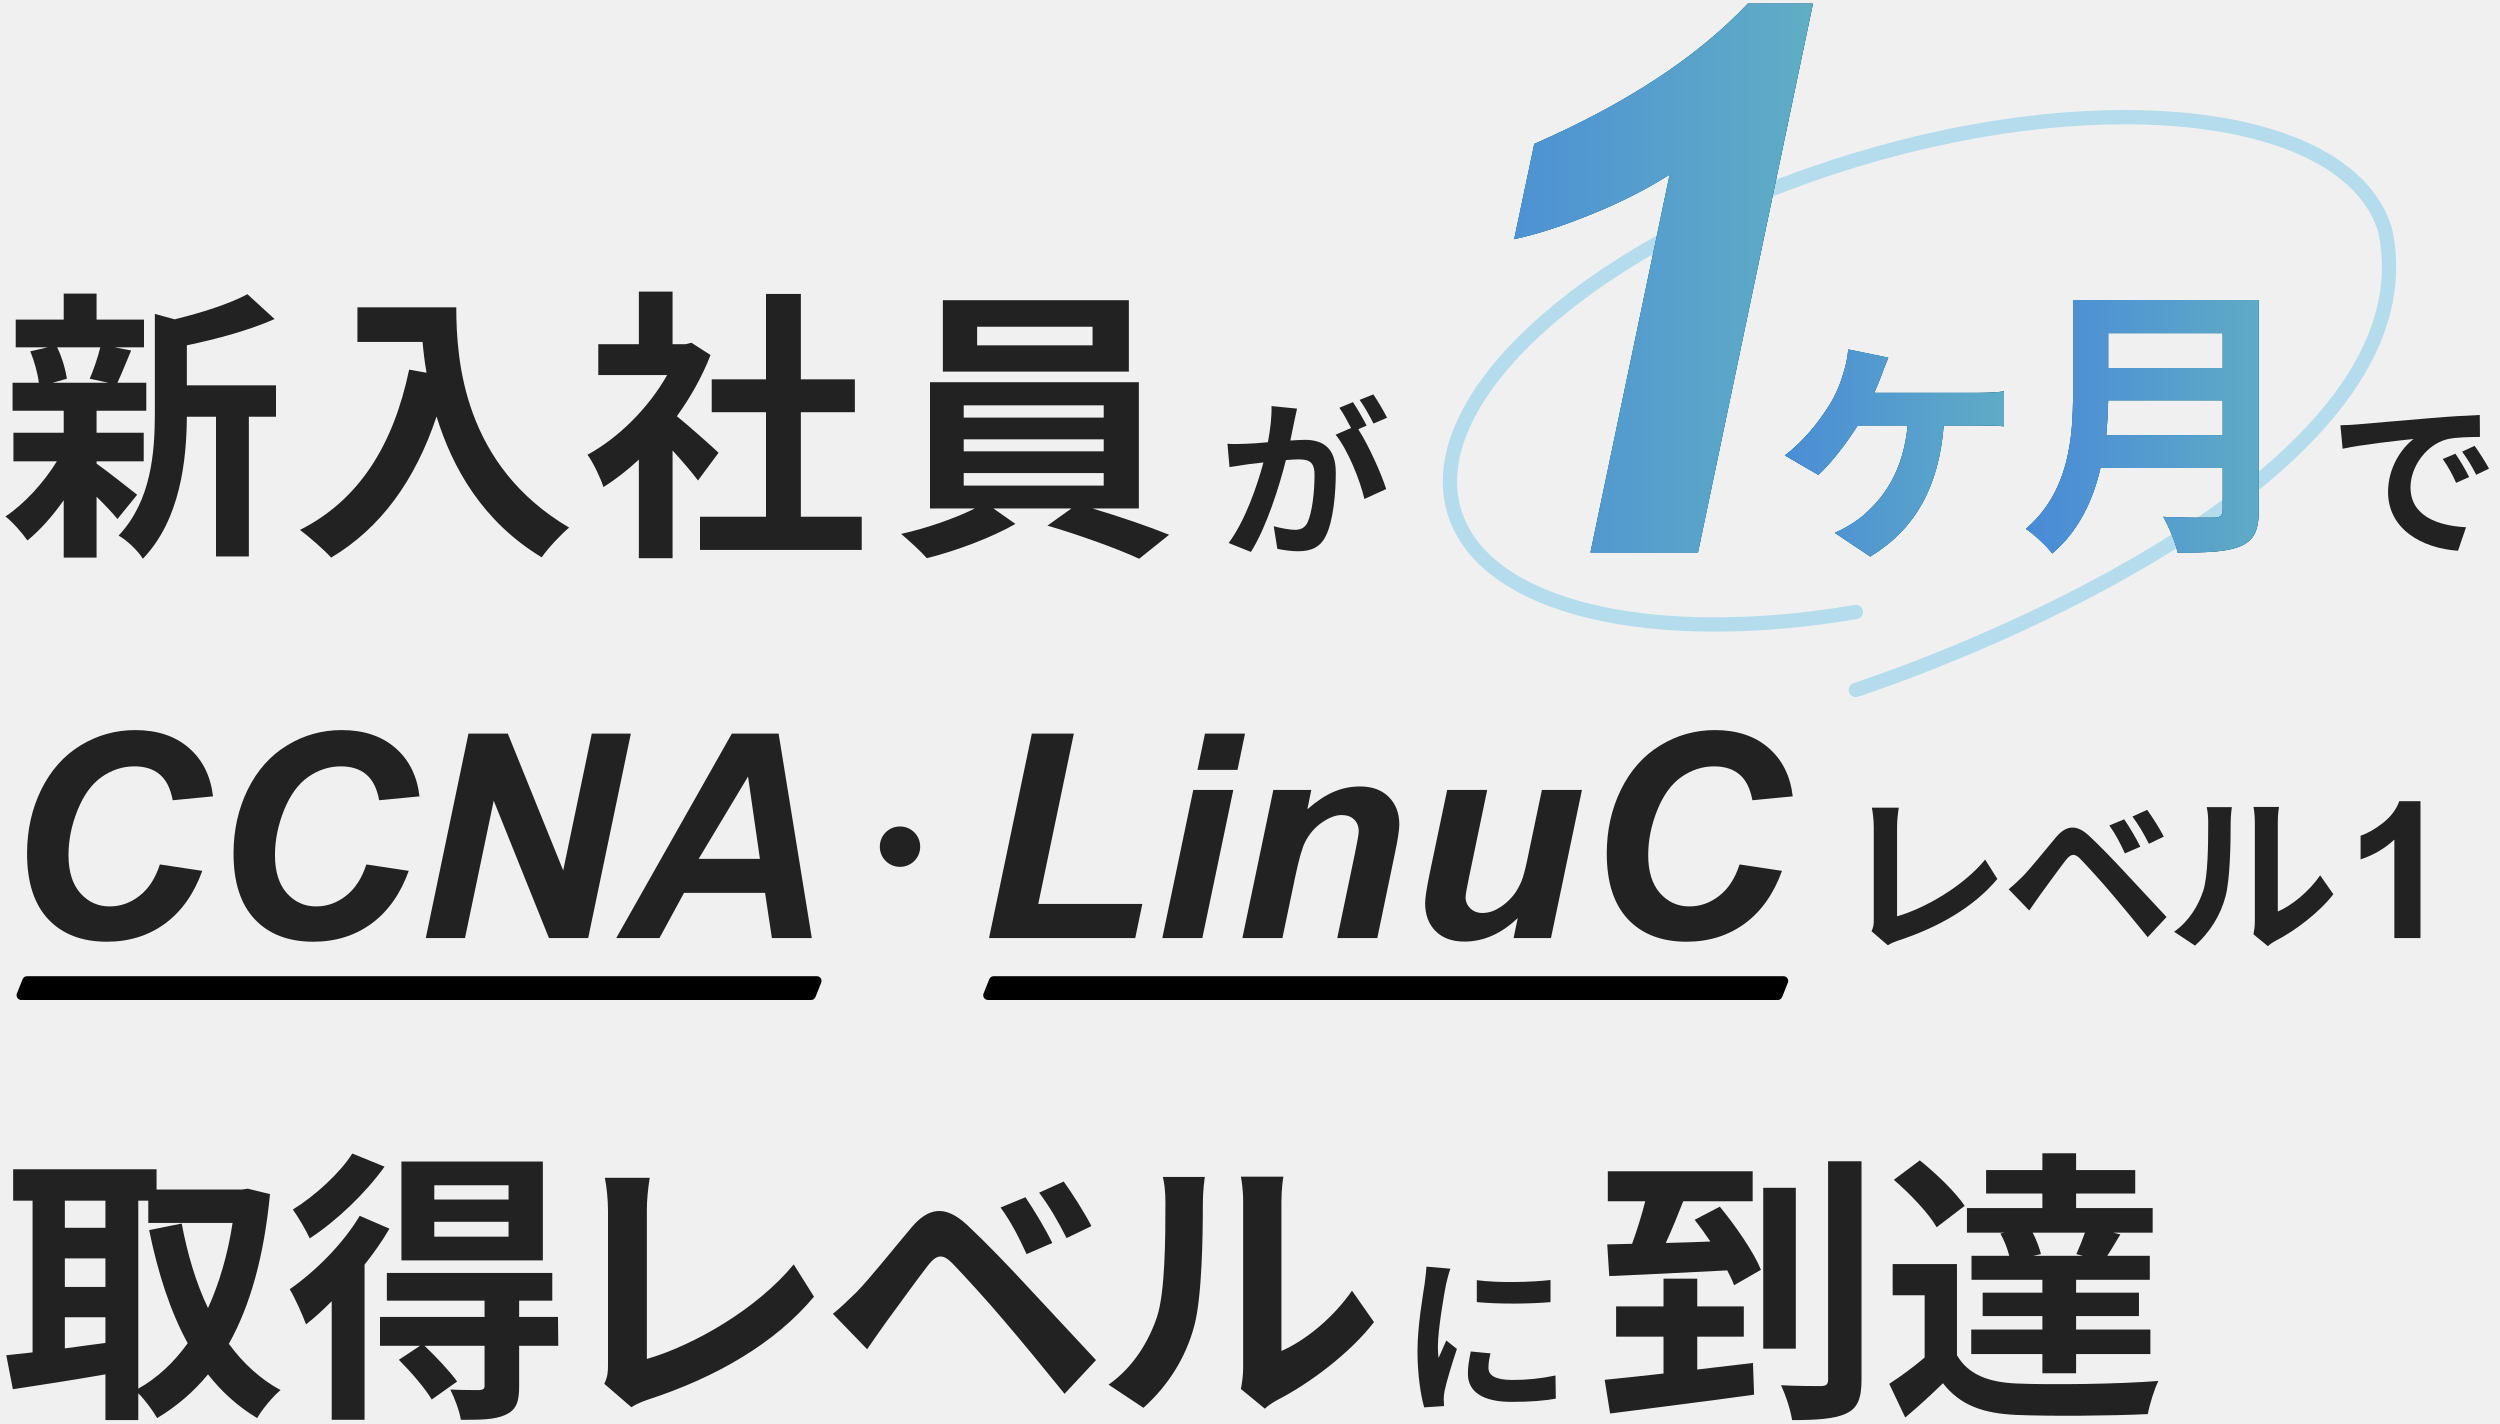
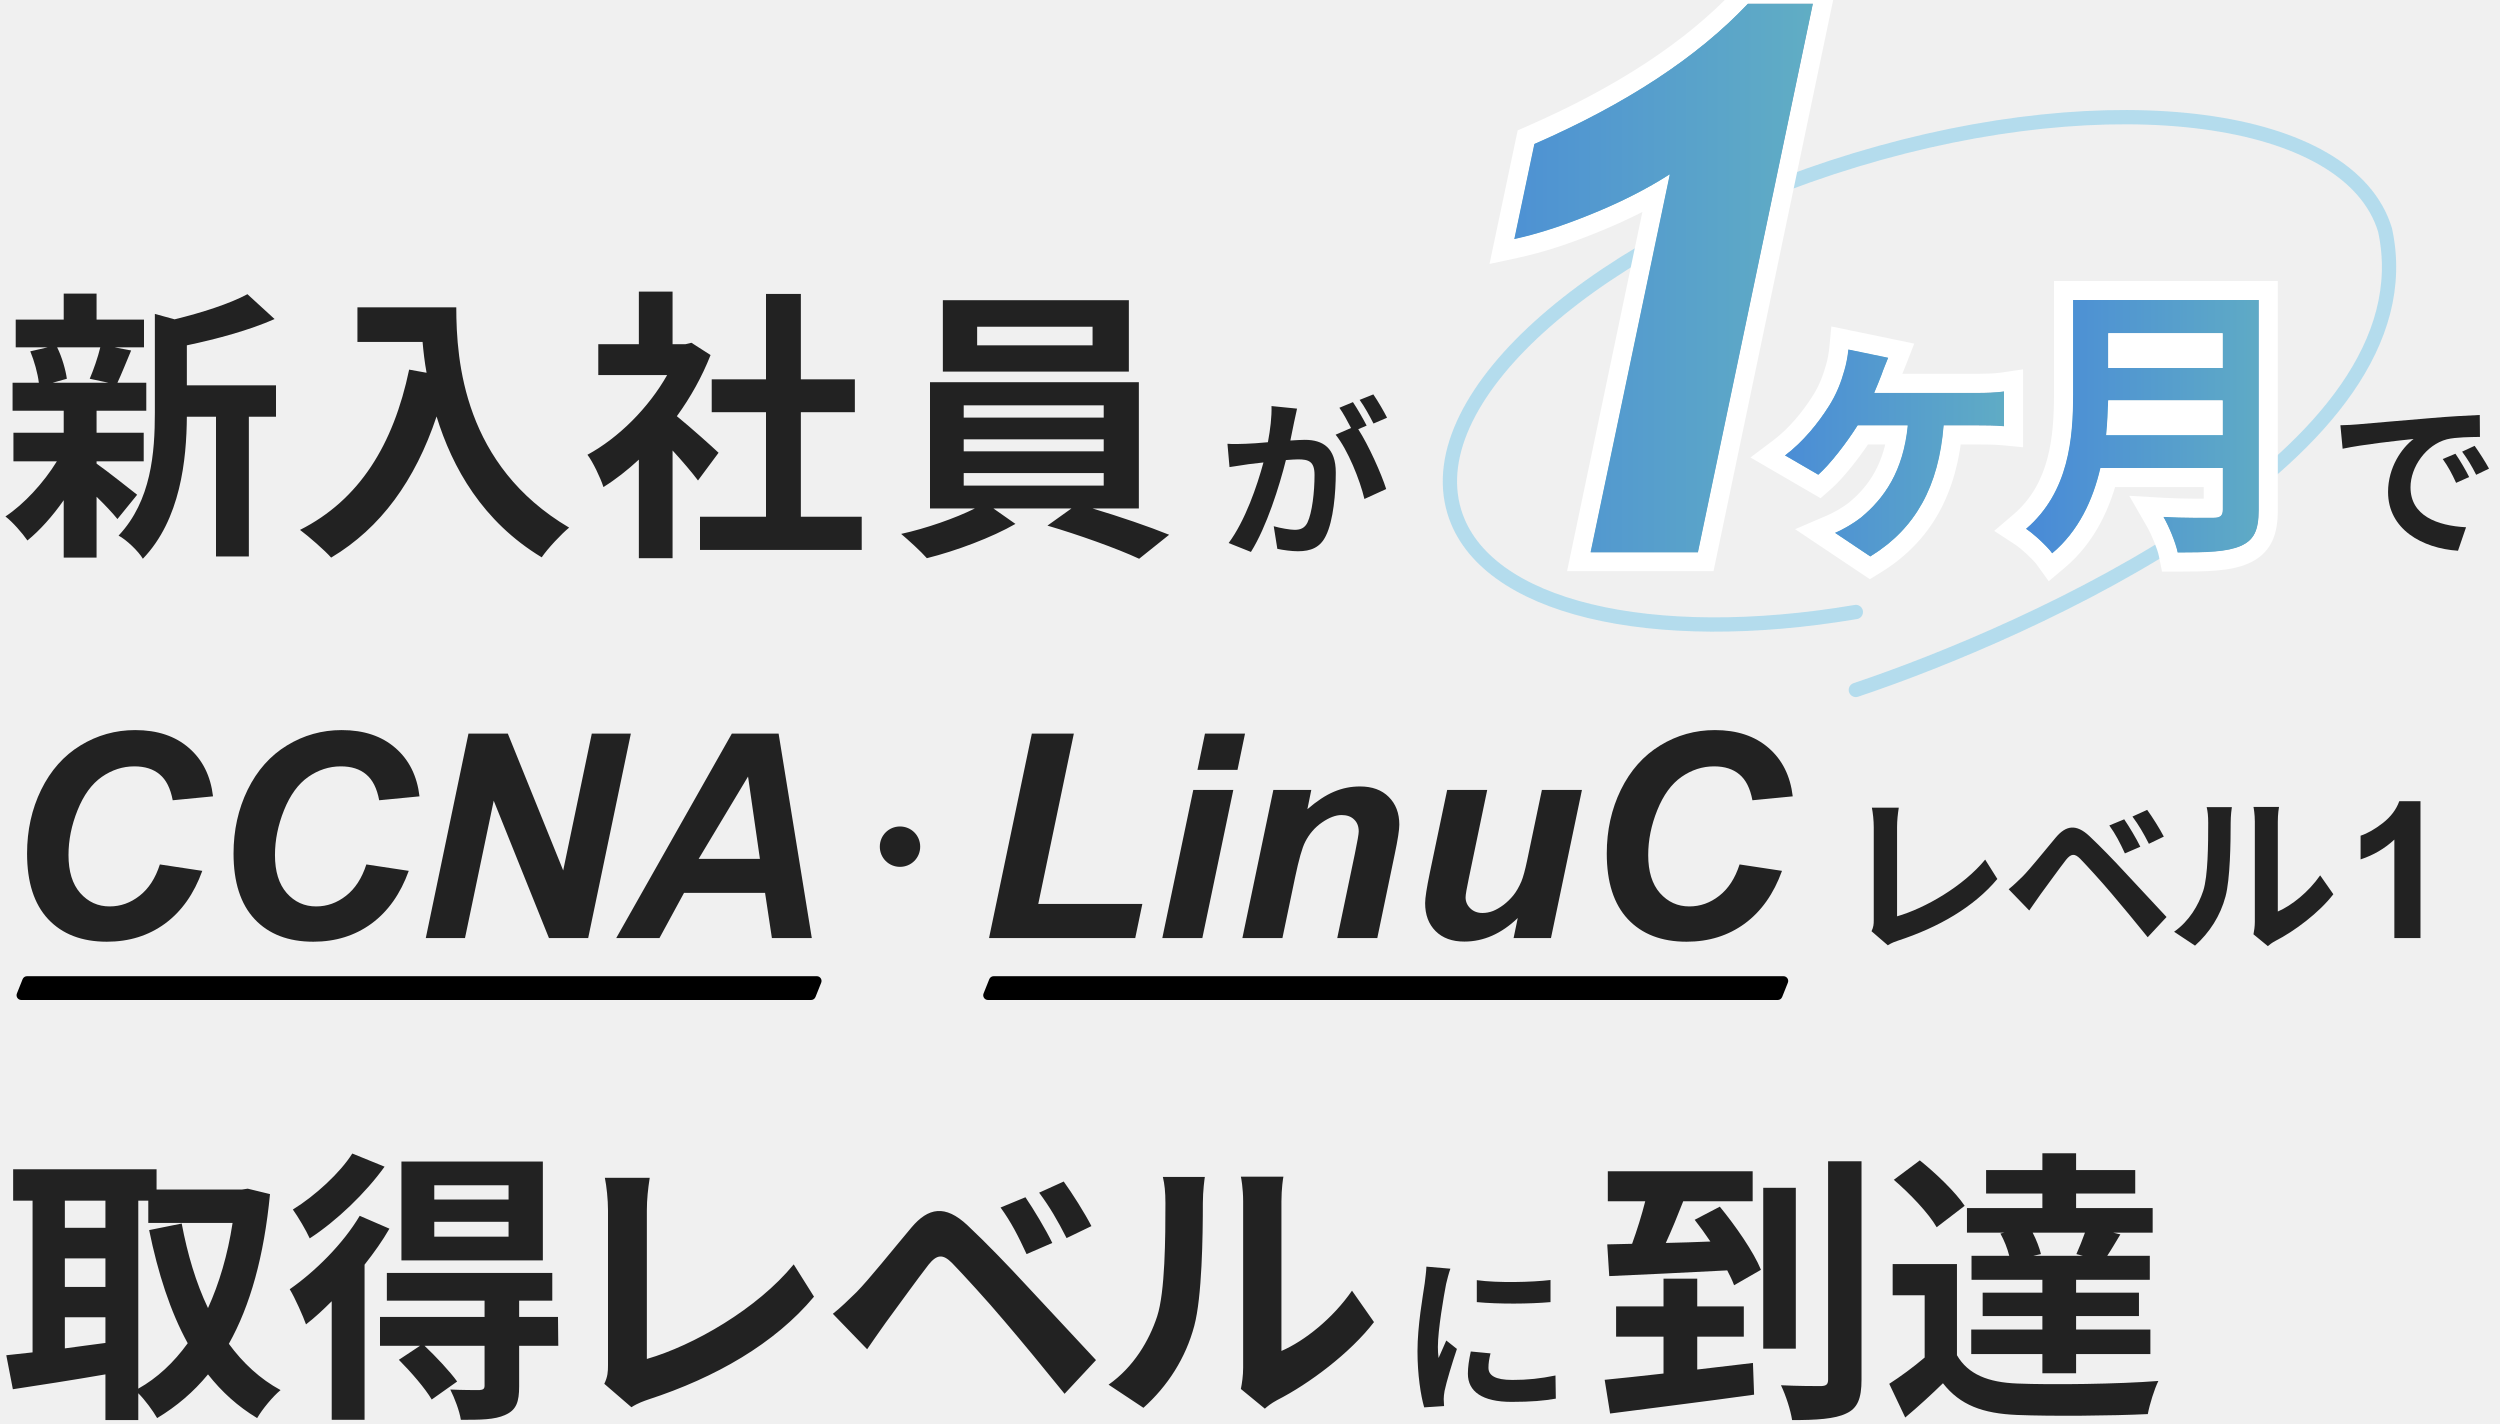
<svg xmlns="http://www.w3.org/2000/svg" width="525" height="299" viewBox="0 0 525 299" fill="none">
  <path d="M491.484 89.304C492.924 89.268 494.328 89.196 495.012 89.124C498.036 88.872 503.976 88.332 510.564 87.792C514.272 87.468 518.196 87.252 520.752 87.144L520.788 91.752C518.844 91.788 515.748 91.788 513.84 92.256C509.484 93.408 506.208 98.052 506.208 102.336C506.208 108.276 511.752 110.4 517.872 110.724L516.18 115.656C508.62 115.152 501.492 111.12 501.492 103.308C501.492 98.124 504.408 94.02 506.856 92.184C503.472 92.544 496.128 93.336 491.952 94.236L491.484 89.304ZM515.64 95.28C516.54 96.576 517.836 98.772 518.52 100.176L515.784 101.4C514.884 99.42 514.128 98.016 512.976 96.396L515.64 95.28ZM519.672 93.624C520.572 94.884 521.94 97.008 522.696 98.412L519.996 99.708C519.024 97.764 518.196 96.432 517.044 94.848L519.672 93.624Z" fill="#222222" />
-   <g clip-path="url(#clip0_626_45)">
-     <path d="M389.727 144.886C425.565 132.886 511.065 95.386 500.861 48.301C493.457 23.834 443.7 17.24 389.727 33.574C335.754 49.907 298.002 82.983 305.407 107.451C311.56 127.784 346.962 135.773 389.727 128.518" stroke="#00A0E6" stroke-opacity="0.25" stroke-width="3" stroke-linecap="round" />
+   <g clip-path="url(#clip0_465_91)">
+     <path d="M389.727 144.887C425.565 132.887 511.065 95.387 500.861 48.302C493.457 23.835 443.7 17.241 389.727 33.574C335.754 49.908 298.002 82.984 305.407 107.451C311.56 127.784 346.962 135.774 389.727 128.519" stroke="#00A0E6" stroke-opacity="0.25" stroke-width="3" stroke-linecap="round" />
  </g>
+   <mask id="path-3-outside-1_465_91" maskUnits="userSpaceOnUse" x="418" y="59" width="61" height="64" fill="black">
+     <rect fill="white" x="418" y="59" width="61" height="64" />
+     <path d="M442.3 91.38H466.78V84.06H442.72C442.66 86.34 442.54 88.86 442.3 91.38ZM466.78 69.96H442.72V77.28H466.78V69.96ZM474.34 63V107.1C474.34 111.42 473.32 113.46 470.56 114.66C467.68 115.92 463.48 116.04 457.3 116.04C456.88 113.94 455.44 110.52 454.3 108.54C458.5 108.78 463.54 108.72 464.86 108.72C466.3 108.72 466.78 108.24 466.78 106.98V98.28H441.1C439.54 105 436.54 111.54 430.96 116.22C429.88 114.72 427 112.08 425.44 111.06C434.5 103.32 435.34 91.86 435.34 82.74V63H474.34Z" />
+   </mask>
  <path d="M442.3 91.38H466.78V84.06H442.72C442.66 86.34 442.54 88.86 442.3 91.38ZM466.78 69.96H442.72V77.28H466.78V69.96ZM474.34 63V107.1C474.34 111.42 473.32 113.46 470.56 114.66C467.68 115.92 463.48 116.04 457.3 116.04C456.88 113.94 455.44 110.52 454.3 108.54C458.5 108.78 463.54 108.72 464.86 108.72C466.3 108.72 466.78 108.24 466.78 106.98V98.28H441.1C439.54 105 436.54 111.54 430.96 116.22C429.88 114.72 427 112.08 425.44 111.06C434.5 103.32 435.34 91.86 435.34 82.74V63H474.34Z" fill="#222222" />
-   <path d="M442.3 91.38H466.78V84.06H442.72C442.66 86.34 442.54 88.86 442.3 91.38ZM466.78 69.96H442.72V77.28H466.78V69.96ZM474.34 63V107.1C474.34 111.42 473.32 113.46 470.56 114.66C467.68 115.92 463.48 116.04 457.3 116.04C456.88 113.94 455.44 110.52 454.3 108.54C458.5 108.78 463.54 108.72 464.86 108.72C466.3 108.72 466.78 108.24 466.78 106.98V98.28H441.1C439.54 105 436.54 111.54 430.96 116.22C429.88 114.72 427 112.08 425.44 111.06C434.5 103.32 435.34 91.86 435.34 82.74V63H474.34Z" fill="url(#paint0_linear_626_45)" />
-   <path d="M442.3 91.38H466.78V84.06H442.72C442.66 86.34 442.54 88.86 442.3 91.38ZM466.78 69.96H442.72V77.28H466.78V69.96ZM474.34 63V107.1C474.34 111.42 473.32 113.46 470.56 114.66C467.68 115.92 463.48 116.04 457.3 116.04C456.88 113.94 455.44 110.52 454.3 108.54C458.5 108.78 463.54 108.72 464.86 108.72C466.3 108.72 466.78 108.24 466.78 106.98V98.28H441.1C439.54 105 436.54 111.54 430.96 116.22C429.88 114.72 427 112.08 425.44 111.06C434.5 103.32 435.34 91.86 435.34 82.74V63H474.34Z" fill="url(#paint1_linear_626_45)" />
+   <path d="M442.3 91.38H466.78V84.06H442.72C442.66 86.34 442.54 88.86 442.3 91.38ZM466.78 69.96H442.72V77.28H466.78V69.96ZM474.34 63V107.1C474.34 111.42 473.32 113.46 470.56 114.66C467.68 115.92 463.48 116.04 457.3 116.04C456.88 113.94 455.44 110.52 454.3 108.54C458.5 108.78 463.54 108.72 464.86 108.72C466.3 108.72 466.78 108.24 466.78 106.98V98.28H441.1C439.54 105 436.54 111.54 430.96 116.22C429.88 114.72 427 112.08 425.44 111.06C434.5 103.32 435.34 91.86 435.34 82.74V63H474.34Z" fill="url(#paint0_linear_465_91)" />
+   <path d="M442.3 91.38H466.78V84.06H442.72C442.66 86.34 442.54 88.86 442.3 91.38ZM466.78 69.96H442.72V77.28H466.78V69.96ZM474.34 63V107.1C474.34 111.42 473.32 113.46 470.56 114.66C467.68 115.92 463.48 116.04 457.3 116.04C456.88 113.94 455.44 110.52 454.3 108.54C458.5 108.78 463.54 108.72 464.86 108.72C466.3 108.72 466.78 108.24 466.78 106.98V98.28H441.1C439.54 105 436.54 111.54 430.96 116.22C429.88 114.72 427 112.08 425.44 111.06C434.5 103.32 435.34 91.86 435.34 82.74V63H474.34Z" fill="url(#paint1_linear_465_91)" />
+   <path d="M442.3 91.38L438.318 91.001L437.901 95.38H442.3V91.38ZM466.78 91.38V95.38H470.78V91.38H466.78ZM466.78 84.06H470.78V80.06H466.78V84.06ZM442.72 84.06V80.06H438.824L438.721 83.955L442.72 84.06ZM466.78 69.96H470.78V65.96H466.78V69.96ZM442.72 69.96V65.96H438.72V69.96H442.72ZM442.72 77.28H438.72V81.28H442.72V77.28ZM466.78 77.28V81.28H470.78V77.28H466.78ZM474.34 63H478.34V59H474.34V63ZM470.56 114.66L468.965 110.992L468.957 110.995L470.56 114.66ZM457.3 116.04L453.378 116.824L454.021 120.04H457.3V116.04ZM454.3 108.54L454.528 104.547L447.142 104.124L450.834 110.536L454.3 108.54ZM466.78 98.28H470.78V94.28H466.78V98.28ZM441.1 98.28V94.28H437.922L437.204 97.376L441.1 98.28ZM430.96 116.22L427.714 118.557L430.23 122.052L433.53 119.285L430.96 116.22ZM425.44 111.06L422.842 108.019L418.783 111.486L423.251 114.408L425.44 111.06ZM435.34 63V59H431.34V63H435.34ZM442.3 95.38H466.78V87.38H442.3V95.38ZM470.78 91.38V84.06H462.78V91.38H470.78ZM466.78 80.06H442.72V88.06H466.78V80.06ZM438.721 83.955C438.663 86.177 438.547 88.6 438.318 91.001L446.282 91.759C446.533 89.12 446.657 86.503 446.719 84.165L438.721 83.955ZM466.78 65.96H442.72V73.96H466.78V65.96ZM438.72 69.96V77.28H446.72V69.96H438.72ZM442.72 81.28H466.78V73.28H442.72V81.28ZM470.78 77.28V69.96H462.78V77.28H470.78ZM470.34 63V107.1H478.34V63H470.34ZM470.34 107.1C470.34 109.035 470.095 109.886 469.907 110.261C469.811 110.453 469.674 110.683 468.965 110.992L472.155 118.328C474.206 117.437 475.959 116.047 477.063 113.839C478.075 111.814 478.34 109.485 478.34 107.1H470.34ZM468.957 110.995C468.097 111.372 466.825 111.665 464.825 111.837C462.836 112.008 460.401 112.04 457.3 112.04V120.04C460.379 120.04 463.134 120.012 465.51 119.808C467.875 119.605 470.143 119.208 472.163 118.325L468.957 110.995ZM461.222 115.256C460.692 112.602 459.047 108.768 457.766 106.544L450.834 110.536C451.833 112.272 453.068 115.278 453.378 116.824L461.222 115.256ZM454.072 112.533C458.418 112.782 463.616 112.72 464.86 112.72V104.72C463.464 104.72 458.582 104.778 454.528 104.547L454.072 112.533ZM464.86 112.72C465.814 112.72 467.618 112.608 469.076 111.259C470.627 109.824 470.78 107.953 470.78 106.98H462.78C462.78 107.267 462.693 106.266 463.644 105.386C464.086 104.977 464.53 104.814 464.756 104.755C464.956 104.703 465.026 104.72 464.86 104.72V112.72ZM470.78 106.98V98.28H462.78V106.98H470.78ZM466.78 94.28H441.1V102.28H466.78V94.28ZM437.204 97.376C435.76 103.595 433.077 109.223 428.39 113.155L433.53 119.285C440.003 113.857 443.32 106.405 444.996 99.184L437.204 97.376ZM434.206 113.883C433.428 112.802 432.202 111.55 431.102 110.529C429.985 109.492 428.684 108.402 427.629 107.712L423.251 114.408C423.756 114.738 424.675 115.478 425.658 116.391C426.658 117.32 427.412 118.138 427.714 118.557L434.206 113.883ZM428.038 114.101C438.599 105.08 439.34 91.867 439.34 82.74H431.34C431.34 91.853 430.401 101.56 422.842 108.019L428.038 114.101ZM439.34 82.74V63H431.34V82.74H439.34ZM435.34 67H474.34V59H435.34V67Z" fill="white" mask="url(#path-3-outside-1_465_91)" />
+   <mask id="path-5-outside-2_465_91" maskUnits="userSpaceOnUse" x="367" y="68" width="58" height="54" fill="black">
+     <rect fill="white" x="367" y="68" width="58" height="54" />
+     <path d="M396.54 75.12C396 76.5 395.52 77.58 395.16 78.66C394.74 79.74 394.2 81.12 393.6 82.5H415.5C416.82 82.5 419.22 82.44 420.84 82.2V89.52C418.98 89.34 416.7 89.34 415.5 89.34H408.18C407.16 102.06 402.36 111 392.76 116.88L385.32 111.9C387 111.18 389.28 109.86 390.72 108.72C395.7 104.64 399.66 98.94 400.62 89.34H390.12C387.78 93.06 384.3 97.56 381.84 99.72L374.82 95.64C378.72 92.7 381.84 88.74 383.94 85.44C385.62 82.86 386.64 80.16 387.3 77.76C387.72 76.38 388.02 74.64 388.14 73.38L396.54 75.12Z" />
+   </mask>
  <path d="M396.54 75.12C396 76.5 395.52 77.58 395.16 78.66C394.74 79.74 394.2 81.12 393.6 82.5H415.5C416.82 82.5 419.22 82.44 420.84 82.2V89.52C418.98 89.34 416.7 89.34 415.5 89.34H408.18C407.16 102.06 402.36 111 392.76 116.88L385.32 111.9C387 111.18 389.28 109.86 390.72 108.72C395.7 104.64 399.66 98.94 400.62 89.34H390.12C387.78 93.06 384.3 97.56 381.84 99.72L374.82 95.64C378.72 92.7 381.84 88.74 383.94 85.44C385.62 82.86 386.64 80.16 387.3 77.76C387.72 76.38 388.02 74.64 388.14 73.38L396.54 75.12Z" fill="#222222" />
-   <path d="M396.54 75.12C396 76.5 395.52 77.58 395.16 78.66C394.74 79.74 394.2 81.12 393.6 82.5H415.5C416.82 82.5 419.22 82.44 420.84 82.2V89.52C418.98 89.34 416.7 89.34 415.5 89.34H408.18C407.16 102.06 402.36 111 392.76 116.88L385.32 111.9C387 111.18 389.28 109.86 390.72 108.72C395.7 104.64 399.66 98.94 400.62 89.34H390.12C387.78 93.06 384.3 97.56 381.84 99.72L374.82 95.64C378.72 92.7 381.84 88.74 383.94 85.44C385.62 82.86 386.64 80.16 387.3 77.76C387.72 76.38 388.02 74.64 388.14 73.38L396.54 75.12Z" fill="url(#paint2_linear_626_45)" />
-   <path d="M396.54 75.12C396 76.5 395.52 77.58 395.16 78.66C394.74 79.74 394.2 81.12 393.6 82.5H415.5C416.82 82.5 419.22 82.44 420.84 82.2V89.52C418.98 89.34 416.7 89.34 415.5 89.34H408.18C407.16 102.06 402.36 111 392.76 116.88L385.32 111.9C387 111.18 389.28 109.86 390.72 108.72C395.7 104.64 399.66 98.94 400.62 89.34H390.12C387.78 93.06 384.3 97.56 381.84 99.72L374.82 95.64C378.72 92.7 381.84 88.74 383.94 85.44C385.62 82.86 386.64 80.16 387.3 77.76C387.72 76.38 388.02 74.64 388.14 73.38L396.54 75.12Z" fill="url(#paint3_linear_626_45)" />
+   <path d="M396.54 75.12C396 76.5 395.52 77.58 395.16 78.66C394.74 79.74 394.2 81.12 393.6 82.5H415.5C416.82 82.5 419.22 82.44 420.84 82.2V89.52C418.98 89.34 416.7 89.34 415.5 89.34H408.18C407.16 102.06 402.36 111 392.76 116.88L385.32 111.9C387 111.18 389.28 109.86 390.72 108.72C395.7 104.64 399.66 98.94 400.62 89.34H390.12C387.78 93.06 384.3 97.56 381.84 99.72L374.82 95.64C378.72 92.7 381.84 88.74 383.94 85.44C385.62 82.86 386.64 80.16 387.3 77.76C387.72 76.38 388.02 74.64 388.14 73.38L396.54 75.12Z" fill="url(#paint2_linear_465_91)" />
+   <path d="M396.54 75.12C396 76.5 395.52 77.58 395.16 78.66C394.74 79.74 394.2 81.12 393.6 82.5H415.5C416.82 82.5 419.22 82.44 420.84 82.2V89.52C418.98 89.34 416.7 89.34 415.5 89.34H408.18C407.16 102.06 402.36 111 392.76 116.88L385.32 111.9C387 111.18 389.28 109.86 390.72 108.72C395.7 104.64 399.66 98.94 400.62 89.34H390.12C387.78 93.06 384.3 97.56 381.84 99.72L374.82 95.64C378.72 92.7 381.84 88.74 383.94 85.44C385.62 82.86 386.64 80.16 387.3 77.76C387.72 76.38 388.02 74.64 388.14 73.38L396.54 75.12Z" fill="url(#paint3_linear_465_91)" />
+   <path d="M396.54 75.12L400.265 76.578L401.992 72.164L397.351 71.203L396.54 75.12ZM395.16 78.66L398.888 80.11L398.924 80.018L398.955 79.925L395.16 78.66ZM393.6 82.5L389.932 80.905L387.499 86.5H393.6V82.5ZM420.84 82.2H424.84V77.564L420.254 78.243L420.84 82.2ZM420.84 89.52L420.455 93.501L424.84 93.926V89.52H420.84ZM408.18 89.34V85.34H404.488L404.193 89.02L408.18 89.34ZM392.76 116.88L390.535 120.204L392.664 121.629L394.849 120.291L392.76 116.88ZM385.32 111.9L383.744 108.223L376.972 111.126L383.095 115.224L385.32 111.9ZM390.72 108.72L393.203 111.856L393.229 111.835L393.255 111.814L390.72 108.72ZM400.62 89.34L404.6 89.738L405.04 85.34H400.62V89.34ZM390.12 89.34V85.34H387.911L386.734 87.21L390.12 89.34ZM381.84 99.72L379.83 103.178L382.317 104.624L384.479 102.726L381.84 99.72ZM374.82 95.64L372.412 92.446L367.602 96.072L372.81 99.098L374.82 95.64ZM383.94 85.44L380.588 83.257L380.577 83.275L380.565 83.293L383.94 85.44ZM387.3 77.76L383.473 76.595L383.458 76.647L383.443 76.699L387.3 77.76ZM388.14 73.38L388.951 69.463L384.581 68.558L384.158 73.001L388.14 73.38ZM392.815 73.662C392.366 74.809 391.765 76.195 391.365 77.395L398.955 79.925C399.275 78.965 399.634 78.191 400.265 76.578L392.815 73.662ZM391.432 77.21C391.012 78.29 390.497 79.604 389.932 80.905L397.268 84.095C397.903 82.636 398.468 81.191 398.888 80.11L391.432 77.21ZM393.6 86.5H415.5V78.5H393.6V86.5ZM415.5 86.5C416.845 86.5 419.495 86.443 421.426 86.157L420.254 78.243C418.945 78.437 416.795 78.5 415.5 78.5V86.5ZM416.84 82.2V89.52H424.84V82.2H416.84ZM421.225 85.539C419.14 85.337 416.664 85.34 415.5 85.34V93.34C416.736 93.34 418.82 93.343 420.455 93.501L421.225 85.539ZM415.5 85.34H408.18V93.34H415.5V85.34ZM404.193 89.02C403.253 100.743 398.963 108.39 390.671 113.469L394.849 120.291C405.757 113.61 411.067 103.377 412.167 89.66L404.193 89.02ZM394.985 113.556L387.545 108.576L383.095 115.224L390.535 120.204L394.985 113.556ZM386.896 115.577C388.864 114.733 391.456 113.239 393.203 111.856L388.237 105.584C387.104 106.481 385.136 107.627 383.744 108.223L386.896 115.577ZM393.255 111.814C398.997 107.11 403.527 100.465 404.6 89.738L396.64 88.942C395.793 97.415 392.403 102.17 388.185 105.626L393.255 111.814ZM400.62 85.34H390.12V93.34H400.62V85.34ZM386.734 87.21C384.48 90.794 381.24 94.924 379.201 96.714L384.479 102.726C387.36 100.196 391.08 95.326 393.506 91.47L386.734 87.21ZM383.85 96.262L376.83 92.182L372.81 99.098L379.83 103.178L383.85 96.262ZM377.228 98.834C381.64 95.508 385.062 91.127 387.315 87.588L380.565 83.293C378.618 86.353 375.8 89.892 372.412 92.446L377.228 98.834ZM387.292 87.623C389.261 84.599 390.424 81.487 391.157 78.821L383.443 76.699C382.856 78.833 381.979 81.121 380.588 83.257L387.292 87.623ZM391.127 78.925C391.641 77.235 391.983 75.224 392.122 73.759L384.158 73.001C384.057 74.056 383.799 75.525 383.473 76.595L391.127 78.925ZM387.329 77.297L395.729 79.037L397.351 71.203L388.951 69.463L387.329 77.297Z" fill="white" mask="url(#path-5-outside-2_465_91)" />
+   <mask id="path-7-outside-3_465_91" maskUnits="userSpaceOnUse" x="312" y="-4" width="74" height="124" fill="black">
+     <rect fill="white" x="312" y="-4" width="74" height="124" />
+     <path d="M317.984 50.219L322.203 30.219C341.526 21.781 356.474 11.963 367.047 0.766H380.719L356.578 116H334L350.641 36.625C345.953 39.646 340.536 42.406 334.391 44.906C328.297 47.406 322.828 49.177 317.984 50.219Z" />
+   </mask>
  <path d="M317.984 50.219L322.203 30.219C341.526 21.781 356.474 11.963 367.047 0.766H380.719L356.578 116H334L350.641 36.625C345.953 39.646 340.536 42.406 334.391 44.906C328.297 47.406 322.828 49.177 317.984 50.219Z" fill="#222222" />
-   <path d="M317.984 50.219L322.203 30.219C341.526 21.781 356.474 11.963 367.047 0.766H380.719L356.578 116H334L350.641 36.625C345.953 39.646 340.536 42.406 334.391 44.906C328.297 47.406 322.828 49.177 317.984 50.219Z" fill="url(#paint4_linear_626_45)" />
-   <path d="M317.984 50.219L322.203 30.219C341.526 21.781 356.474 11.963 367.047 0.766H380.719L356.578 116H334L350.641 36.625C345.953 39.646 340.536 42.406 334.391 44.906C328.297 47.406 322.828 49.177 317.984 50.219Z" fill="url(#paint5_linear_626_45)" />
+   <path d="M317.984 50.219L322.203 30.219C341.526 21.781 356.474 11.963 367.047 0.766H380.719L356.578 116H334L350.641 36.625C345.953 39.646 340.536 42.406 334.391 44.906C328.297 47.406 322.828 49.177 317.984 50.219Z" fill="url(#paint4_linear_465_91)" />
+   <path d="M317.984 50.219L322.203 30.219C341.526 21.781 356.474 11.963 367.047 0.766H380.719L356.578 116H334L350.641 36.625C345.953 39.646 340.536 42.406 334.391 44.906C328.297 47.406 322.828 49.177 317.984 50.219Z" fill="url(#paint5_linear_465_91)" />
+   <path d="M317.984 50.219L314.071 49.393L312.798 55.425L318.825 54.129L317.984 50.219ZM322.203 30.219L320.602 26.553L318.714 27.377L318.289 29.393L322.203 30.219ZM367.047 0.766V-3.234H365.322L364.138 -1.98L367.047 0.766ZM380.719 0.766L384.634 1.586L385.644 -3.234H380.719V0.766ZM356.578 116V120H359.827L360.493 116.82L356.578 116ZM334 116L330.085 115.179L329.074 120H334V116ZM350.641 36.625L354.556 37.446L356.519 28.078L348.474 33.263L350.641 36.625ZM334.391 44.906L332.883 41.201L332.872 41.206L334.391 44.906ZM321.898 51.044L326.117 31.044L318.289 29.393L314.071 49.393L321.898 51.044ZM323.804 33.885C343.449 25.306 358.903 15.217 369.955 3.512L364.138 -1.98C354.045 8.71 339.603 18.256 320.602 26.553L323.804 33.885ZM367.047 4.766H380.719V-3.234H367.047V4.766ZM376.804 -0.055L352.663 115.18L360.493 116.82L384.634 1.586L376.804 -0.055ZM356.578 112H334V120H356.578V112ZM337.915 116.821L354.556 37.446L346.726 35.804L330.085 115.179L337.915 116.821ZM348.474 33.263C344.03 36.127 338.841 38.778 332.883 41.201L335.898 48.611C342.232 46.035 347.876 43.165 352.807 39.987L348.474 33.263ZM332.872 41.206C326.931 43.643 321.694 45.329 317.143 46.308L318.825 54.129C323.962 53.025 329.663 51.169 335.909 48.607L332.872 41.206Z" fill="white" mask="url(#path-7-outside-3_465_91)" />
  <path d="M272.38 85.812C272.164 86.748 271.912 87.9 271.732 88.8C271.516 89.88 271.228 91.212 270.976 92.508C272.2 92.436 273.244 92.364 274 92.364C277.816 92.364 280.516 94.056 280.516 99.24C280.516 103.488 280.012 109.32 278.464 112.452C277.276 114.972 275.296 115.764 272.56 115.764C271.192 115.764 269.464 115.512 268.24 115.26L267.484 110.508C268.852 110.904 270.94 111.264 271.876 111.264C273.1 111.264 274 110.904 274.576 109.716C275.548 107.664 276.052 103.308 276.052 99.744C276.052 96.864 274.792 96.468 272.56 96.468C271.984 96.468 271.084 96.54 270.04 96.612C268.672 102.084 266.008 110.616 262.696 115.908L258.016 114.036C261.508 109.32 263.992 102.048 265.324 97.116C264.028 97.26 262.876 97.404 262.228 97.476C261.184 97.656 259.312 97.908 258.196 98.088L257.764 93.192C259.096 93.3 260.284 93.228 261.616 93.192C262.732 93.156 264.424 93.048 266.26 92.868C266.764 90.168 267.088 87.54 267.016 85.272L272.38 85.812ZM288.4 82.824C289.336 84.192 290.668 86.46 291.28 87.72L288.436 88.944C287.68 87.468 286.528 85.344 285.52 83.976L288.4 82.824ZM284.116 84.444C285.016 85.776 286.312 88.044 286.996 89.376L285.232 90.132C287.392 93.48 290.092 99.492 291.1 102.696L286.528 104.784C285.592 100.788 283.036 94.452 280.48 91.284L283.72 89.88C283 88.512 282.1 86.784 281.272 85.632L284.116 84.444Z" fill="#222222" />
  <path d="M21.06 72.94H12C13.02 74.98 13.8 77.74 14.04 79.54L11.04 80.38H22.8L18.84 79.54C19.62 77.74 20.58 74.98 21.06 72.94ZM20.28 96.88V97.36C22.44 98.86 27.42 102.82 28.8 103.9L24.66 109C23.7 107.8 22.02 106 20.28 104.32V117.1H13.38V105.04C11.04 108.4 8.34 111.4 5.76 113.5C4.68 111.94 2.64 109.6 1.14 108.46C5.04 105.88 9.18 101.38 11.94 96.88H2.82V90.88H13.38V86.26H2.64V80.38H8.16C7.92 78.4 7.2 75.82 6.36 73.78L10.02 72.94H3.3V67.12H13.38V61.66H20.28V67.12H30.24V72.94H24.06L27.54 73.6C26.46 76.18 25.5 78.58 24.66 80.38H30.72V86.26H20.28V90.88H30.18V96.88H20.28ZM57.96 80.92V87.52H52.26V116.86H45.36V87.52H39.24C39.18 96.46 37.92 109.12 30 117.34C29.1 115.78 26.52 113.32 24.9 112.48C31.8 105.16 32.52 94.96 32.52 86.68V65.92L36.66 67.06C42.36 65.68 48.3 63.76 51.96 61.78L57.66 67C52.38 69.34 45.54 71.2 39.24 72.52V80.92H57.96ZM75.06 64.54H95.82C95.82 75.88 97.44 97.78 119.52 110.8C117.96 112.06 115.02 115.18 113.76 117.04C101.34 109.54 94.98 98.2 91.68 87.46C87.18 100.9 79.98 110.86 69.54 117.1C68.22 115.6 64.86 112.66 63 111.28C75.48 104.98 82.62 93.4 85.92 77.62L89.58 78.28C89.16 76 88.92 73.84 88.74 71.8H75.06V64.54ZM150.9 95.08L146.58 100.9C145.32 99.22 143.28 96.82 141.24 94.6V117.22H134.16V96.52C131.76 98.74 129.24 100.72 126.72 102.28C126.12 100.36 124.44 96.88 123.36 95.5C129.9 91.96 136.2 85.66 140.1 78.76H125.64V72.28H134.16V61.24H141.24V72.28H143.94L145.2 71.98L149.22 74.56C147.42 79.12 145.02 83.44 142.14 87.4C145.02 89.74 149.64 93.88 150.9 95.08ZM168.18 108.52H180.96V115.48H147V108.52H160.86V86.56H149.46V79.66H160.86V61.72H168.18V79.66H179.52V86.56H168.18V108.52ZM229.44 72.52V68.62H205.2V72.52H229.44ZM237.06 63.04V78.04H198V63.04H237.06ZM202.38 99.34V101.98H231.78V99.34H202.38ZM202.38 92.26V94.78H231.78V92.26H202.38ZM202.38 85.12V87.7H231.78V85.12H202.38ZM239.16 106.78H229.44C235.08 108.46 241.38 110.62 245.52 112.3L239.22 117.34C234.6 115.18 226.32 112.24 219.96 110.38L225 106.78H208.62L213.24 110.02C208.38 112.84 200.7 115.72 194.64 117.22C193.32 115.72 190.86 113.5 189.24 112.12C194.46 110.98 200.64 108.82 204.72 106.78H195.3V80.26H239.16V106.78Z" fill="#222222" />
  <path d="M310.128 268.836C314.556 269.448 321.72 269.268 325.608 268.8V273.444C321.18 273.84 314.664 273.876 310.128 273.444V268.836ZM313.008 284.208C312.72 285.396 312.576 286.26 312.576 287.232C312.576 288.816 313.944 289.788 317.616 289.788C320.82 289.788 323.484 289.5 326.652 288.852L326.724 293.712C324.384 294.144 321.504 294.396 317.436 294.396C311.244 294.396 308.256 292.2 308.256 288.492C308.256 287.088 308.472 285.648 308.868 283.812L313.008 284.208ZM304.584 266.424C304.296 267.18 303.828 268.98 303.684 269.628C303.216 272.04 301.956 279.24 301.956 282.84C301.956 283.524 301.992 284.46 302.1 285.18C302.64 283.956 303.216 282.696 303.72 281.508L305.952 283.272C304.944 286.26 303.756 290.184 303.36 292.092C303.252 292.632 303.18 293.424 303.18 293.784C303.18 294.18 303.216 294.756 303.252 295.26L299.076 295.548C298.356 293.064 297.672 288.672 297.672 283.776C297.672 278.376 298.788 272.292 299.184 269.52C299.292 268.512 299.508 267.144 299.544 265.992L304.584 266.424Z" fill="#222222" />
  <path d="M356.42 287.6L368.12 286.22L368.36 292.88C357.68 294.38 346.22 295.76 338.12 296.84L336.98 289.76C340.46 289.4 344.72 288.98 349.34 288.44V280.7H339.38V274.34H349.34V268.52H356.42V274.34H366.2V280.7H356.42V287.6ZM355.88 256.16L361.16 253.4C364.46 257.42 368.3 262.94 369.8 266.66L364.16 269.9C363.8 268.94 363.32 267.92 362.72 266.78C353.84 267.26 344.6 267.68 337.94 267.98L337.52 261.32L342.74 261.2C343.76 258.38 344.78 255.14 345.5 252.26H337.64V245.96H368.06V252.26H353.48C352.34 255.2 351.08 258.26 349.82 261.02C352.82 260.96 356 260.84 359.18 260.72C358.1 259.1 356.96 257.54 355.88 256.16ZM377.12 249.44V283.22H370.28V249.44H377.12ZM383.9 243.86H390.92V289.7C390.92 293.72 390.08 295.76 387.68 296.84C385.34 297.98 381.44 298.22 376.34 298.22C376.04 296.18 375.02 293 374 290.9C377.6 291.08 381.26 291.08 382.46 291.08C383.54 291.02 383.9 290.72 383.9 289.7V243.86ZM437.42 263.72L436.04 263.36C436.64 262.04 437.3 260.36 437.84 258.86H426.86C427.64 260.36 428.3 262.1 428.6 263.36L426.98 263.72H437.42ZM420.08 259.04L420.92 258.86H413.06V253.7H428.9V250.64H417.08V245.72H428.9V242.18H435.98V245.72H448.4V250.64H435.98V253.7H452.06V258.86H443.78L445.28 259.22C444.26 260.9 443.36 262.46 442.52 263.72H451.46V268.76H435.98V271.46H449.18V276.38H435.98V279.2H451.58V284.36H435.98V288.38H428.9V284.36H413.96V279.2H428.9V276.38H416.36V271.46H428.9V268.76H414.02V263.72H421.94C421.58 262.22 420.86 260.42 420.08 259.04ZM412.58 253.22L406.7 257.72C405.02 254.78 401.06 250.64 397.7 247.76L403.16 243.68C406.52 246.38 410.66 250.34 412.58 253.22ZM410.96 265.46V284.6C413.3 288.62 417.5 290.3 423.62 290.54C430.82 290.84 444.98 290.66 453.26 290C452.42 291.68 451.4 294.98 451.04 296.96C443.6 297.32 430.88 297.44 423.56 297.14C416.42 296.84 411.62 295.1 408.02 290.48C405.62 292.82 403.16 295.1 400.1 297.68L396.74 290.6C399.08 289.1 401.78 287.12 404.18 285.08V272H397.46V265.46H410.96Z" fill="#222222" />
  <path d="M29.04 252.14V291.62C33 289.4 36.48 286.16 39.42 282.08C35.76 275.42 33.18 267.38 31.32 258.32L38.16 256.94C39.36 263.36 41.16 269.42 43.68 274.7C46.02 269.54 47.82 263.54 48.84 256.82H31.14V252.14H29.04ZM13.62 276.62V283.16C16.38 282.8 19.26 282.38 22.14 282.02V276.62H13.62ZM13.62 264.26V270.26H22.14V264.26H13.62ZM22.14 252.14H13.62V257.84H22.14V252.14ZM52.02 249.62L56.7 250.76C55.44 263.84 52.56 274.16 48.06 282.2C51 286.22 54.6 289.58 58.92 291.92C57.3 293.24 55.08 295.94 54 297.8C49.92 295.34 46.56 292.28 43.68 288.62C40.62 292.34 37.08 295.34 33 297.8C32.1 296.24 30.48 294.02 29.04 292.58V298.22H22.14V288.62C15.24 289.82 8.22 290.9 2.7 291.74L1.32 284.6C2.94 284.42 4.8 284.24 6.84 284V252.14H2.76V245.54H32.88V249.8H50.82L52.02 249.62ZM106.8 251.9V248.9H91.2V251.9H106.8ZM106.8 259.7V256.58H91.2V259.7H106.8ZM114 243.92V264.68H84.3V243.92H114ZM73.98 242.24L80.76 245C76.8 250.52 70.68 256.4 65.04 260.06C64.32 258.44 62.58 255.5 61.5 254C66.18 251.12 71.46 246.26 73.98 242.24ZM75.54 255.32L81.78 258.02C80.34 260.54 78.54 263.06 76.56 265.58V298.16H69.66V273.26C67.86 275.06 66.06 276.74 64.26 278.12C63.72 276.56 61.92 272.48 60.84 270.74C66.18 267.02 72.06 261.2 75.54 255.32ZM117.18 276.56L117.24 282.62H109.02V291.14C109.02 294.44 108.42 296.12 106.08 297.14C103.86 298.16 100.86 298.16 96.78 298.16C96.48 296.24 95.46 293.6 94.56 291.8C97.08 291.92 99.9 291.92 100.68 291.92C101.52 291.86 101.76 291.62 101.76 290.96V282.62H89.16C91.56 284.9 94.5 288.02 96 290.12L90.66 293.9C89.34 291.62 86.28 288.08 83.76 285.56L88.2 282.62H79.8V276.56H101.76V273.14H81.24V267.32H115.98V273.14H109.02V276.56H117.18ZM126.9 290.6C127.62 289.1 127.68 288.08 127.68 286.7V254.18C127.68 251.9 127.38 249.08 127.02 247.34H136.44C136.08 249.68 135.84 251.84 135.84 254.18V285.38C145.62 282.56 159 274.88 166.68 265.52L170.94 272.3C162.72 282.14 150.3 289.28 136.14 293.9C135.3 294.2 133.98 294.62 132.6 295.52L126.9 290.6ZM215.34 251.42C217.02 253.88 219.66 258.26 220.98 261.02L215.58 263.36C213.84 259.58 212.34 256.64 210.12 253.58L215.34 251.42ZM223.38 248.12C225.12 250.52 227.82 254.78 229.2 257.48L223.98 260C222.06 256.22 220.44 253.46 218.22 250.46L223.38 248.12ZM174.9 275.9C176.7 274.46 178.02 273.14 179.88 271.34C182.58 268.58 187.26 262.7 191.4 257.78C194.94 253.58 198.48 252.92 203.16 257.3C207.18 261.08 211.8 265.88 215.4 269.78C219.42 274.04 225.54 280.7 230.16 285.62L223.56 292.7C219.54 287.72 214.44 281.54 210.9 277.4C207.42 273.26 202.08 267.44 199.92 265.22C198 263.3 196.74 263.42 195 265.58C192.66 268.58 188.4 274.52 186 277.76C184.62 279.68 183.18 281.78 182.1 283.34L174.9 275.9ZM260.58 291.68C260.82 290.54 261.06 288.86 261.06 287.24V252.26C261.06 249.56 260.64 247.28 260.58 247.1H269.52C269.46 247.28 269.1 249.62 269.1 252.32V283.7C273.96 281.6 279.9 276.86 283.92 271.04L288.54 277.64C283.56 284.12 274.92 290.6 268.2 294.02C266.88 294.74 266.16 295.34 265.62 295.82L260.58 291.68ZM232.8 290.78C238.08 287.06 241.32 281.54 243 276.44C244.68 271.28 244.74 259.94 244.74 252.68C244.74 250.28 244.56 248.66 244.2 247.16H253.02C252.96 247.46 252.6 250.1 252.6 252.62C252.6 259.7 252.42 272.36 250.8 278.42C249 285.2 245.22 291.08 240.12 295.64L232.8 290.78Z" fill="#222222" />
  <path d="M33.574 181.531L42.48 182.879C40.742 187.703 38.135 191.395 34.658 193.953C31.182 196.492 27.109 197.762 22.441 197.762C17.188 197.762 13.076 196.18 10.107 193.016C7.158 189.852 5.684 185.262 5.684 179.246C5.684 174.363 6.67 169.9 8.643 165.857C10.635 161.795 13.389 158.689 16.904 156.541C20.42 154.393 24.248 153.318 28.389 153.318C33.037 153.318 36.797 154.568 39.668 157.068C42.539 159.549 44.228 162.938 44.736 167.234L36.27 168.055C35.801 165.555 34.893 163.748 33.545 162.635C32.217 161.502 30.439 160.936 28.213 160.936C25.771 160.936 23.486 161.678 21.357 163.162C19.248 164.646 17.559 166.971 16.289 170.135C15.02 173.279 14.385 176.424 14.385 179.568C14.385 183.006 15.205 185.662 16.846 187.537C18.506 189.412 20.566 190.35 23.027 190.35C25.312 190.35 27.402 189.607 29.297 188.123C31.211 186.639 32.637 184.441 33.574 181.531ZM76.934 181.531L85.84 182.879C84.102 187.703 81.494 191.395 78.018 193.953C74.541 196.492 70.469 197.762 65.801 197.762C60.547 197.762 56.435 196.18 53.467 193.016C50.518 189.852 49.043 185.262 49.043 179.246C49.043 174.363 50.029 169.9 52.002 165.857C53.994 161.795 56.748 158.689 60.264 156.541C63.779 154.393 67.607 153.318 71.748 153.318C76.397 153.318 80.156 154.568 83.027 157.068C85.898 159.549 87.588 162.938 88.096 167.234L79.629 168.055C79.16 165.555 78.252 163.748 76.904 162.635C75.576 161.502 73.799 160.936 71.572 160.936C69.131 160.936 66.846 161.678 64.717 163.162C62.607 164.646 60.918 166.971 59.648 170.135C58.379 173.279 57.744 176.424 57.744 179.568C57.744 183.006 58.565 185.662 60.205 187.537C61.865 189.412 63.926 190.35 66.387 190.35C68.672 190.35 70.762 189.607 72.656 188.123C74.57 186.639 75.996 184.441 76.934 181.531ZM123.516 197H115.283L103.682 168.143L97.647 197H89.414L98.379 154.051H106.641L118.271 182.791L124.277 154.051H132.48L123.516 197ZM160.664 187.508H143.643L138.486 197H129.404L153.691 154.051H163.506L170.479 197H162.1L160.664 187.508ZM159.58 180.359L157.09 163.074L146.719 180.359H159.58Z" fill="#222222" />
  <path d="M189 173.56C191.36 173.56 193.24 175.44 193.24 177.8C193.24 180.16 191.36 182.04 189 182.04C186.64 182.04 184.76 180.16 184.76 177.8C184.76 175.44 186.64 173.56 189 173.56Z" fill="#222222" />
  <path d="M207.695 197L216.689 154.051H225.508L218.037 189.822H239.893L238.398 197H207.695ZM253.047 154.051H261.455L259.873 161.668H251.465L253.047 154.051ZM250.586 165.887H258.994L252.49 197H244.082L250.586 165.887ZM267.402 165.887H275.371L274.551 169.93C276.543 168.211 278.398 166.99 280.117 166.268C281.855 165.525 283.682 165.154 285.596 165.154C288.154 165.154 290.166 165.887 291.631 167.352C293.115 168.816 293.857 170.76 293.857 173.182C293.857 174.275 293.535 176.346 292.891 179.393L289.229 197H280.82L284.512 179.334C285.059 176.697 285.332 175.125 285.332 174.617C285.332 173.543 285.01 172.703 284.365 172.098C283.74 171.473 282.861 171.16 281.729 171.16C280.498 171.16 279.131 171.678 277.627 172.713C276.123 173.748 274.941 175.115 274.082 176.814C273.457 178.025 272.754 180.496 271.973 184.227L269.307 197H260.898L267.402 165.887ZM303.906 165.887H312.314L308.477 184.314C308.008 186.521 307.773 187.898 307.773 188.445C307.773 189.344 308.105 190.115 308.77 190.76C309.434 191.404 310.283 191.727 311.318 191.727C312.061 191.727 312.793 191.59 313.516 191.316C314.238 191.023 314.98 190.594 315.742 190.027C316.504 189.441 317.188 188.777 317.793 188.035C318.398 187.293 318.965 186.316 319.492 185.105C319.863 184.207 320.264 182.742 320.693 180.711L323.799 165.887H332.207L325.703 197H317.852L318.73 192.781C315.293 196.082 311.553 197.732 307.51 197.732C304.951 197.732 302.939 197 301.475 195.535C300.01 194.07 299.277 192.107 299.277 189.646C299.277 188.572 299.609 186.434 300.273 183.23L303.906 165.887ZM365.312 181.531L374.219 182.879C372.48 187.703 369.873 191.395 366.396 193.953C362.92 196.492 358.848 197.762 354.18 197.762C348.926 197.762 344.814 196.18 341.846 193.016C338.896 189.852 337.422 185.262 337.422 179.246C337.422 174.363 338.408 169.9 340.381 165.857C342.373 161.795 345.127 158.689 348.643 156.541C352.158 154.393 355.986 153.318 360.127 153.318C364.775 153.318 368.535 154.568 371.406 157.068C374.277 159.549 375.967 162.938 376.475 167.234L368.008 168.055C367.539 165.555 366.631 163.748 365.283 162.635C363.955 161.502 362.178 160.936 359.951 160.936C357.51 160.936 355.225 161.678 353.096 163.162C350.986 164.646 349.297 166.971 348.027 170.135C346.758 173.279 346.123 176.424 346.123 179.568C346.123 183.006 346.943 185.662 348.584 187.537C350.244 189.412 352.305 190.35 354.766 190.35C357.051 190.35 359.141 189.607 361.035 188.123C362.949 186.639 364.375 184.441 365.312 181.531Z" fill="#222222" />
  <path d="M4.749 205.629C4.9 205.249 5.268 205 5.677 205H171.523C172.23 205 172.714 205.715 172.451 206.371L171.251 209.371C171.1 209.751 170.732 210 170.323 210H4.477C3.77 210 3.286 209.285 3.549 208.629L4.749 205.629Z" fill="black" />
  <path d="M207.749 205.629C207.9 205.249 208.268 205 208.677 205H374.523C375.23 205 375.714 205.715 375.451 206.371L374.251 209.371C374.1 209.751 373.732 210 373.323 210H207.477C206.77 210 206.286 209.285 206.549 208.629L207.749 205.629Z" fill="black" />
  <path d="M393.02 195.56C393.452 194.66 393.488 194.048 393.488 193.22V173.708C393.488 172.34 393.308 170.648 393.092 169.604H398.744C398.528 171.008 398.384 172.304 398.384 173.708V192.428C404.252 190.736 412.28 186.128 416.888 180.512L419.444 184.58C414.512 190.484 407.06 194.768 398.564 197.54C398.06 197.72 397.268 197.972 396.44 198.512L393.02 195.56ZM446.084 172.052C447.092 173.528 448.676 176.156 449.468 177.812L446.228 179.216C445.184 176.948 444.284 175.184 442.952 173.348L446.084 172.052ZM450.908 170.072C451.952 171.512 453.572 174.068 454.4 175.688L451.268 177.2C450.116 174.932 449.144 173.276 447.812 171.476L450.908 170.072ZM421.82 186.74C422.9 185.876 423.692 185.084 424.808 184.004C426.428 182.348 429.236 178.82 431.72 175.868C433.844 173.348 435.968 172.952 438.776 175.58C441.188 177.848 443.96 180.728 446.12 183.068C448.532 185.624 452.204 189.62 454.976 192.572L451.016 196.82C448.604 193.832 445.544 190.124 443.42 187.64C441.332 185.156 438.128 181.664 436.832 180.332C435.68 179.18 434.924 179.252 433.88 180.548C432.476 182.348 429.92 185.912 428.48 187.856C427.652 189.008 426.788 190.268 426.14 191.204L421.82 186.74ZM473.228 196.208C473.372 195.524 473.516 194.516 473.516 193.544V172.556C473.516 170.936 473.264 169.568 473.228 169.46H478.592C478.556 169.568 478.34 170.972 478.34 172.592V191.42C481.256 190.16 484.82 187.316 487.232 183.824L490.004 187.784C487.016 191.672 481.832 195.56 477.8 197.612C477.008 198.044 476.576 198.404 476.252 198.692L473.228 196.208ZM456.56 195.668C459.728 193.436 461.672 190.124 462.68 187.064C463.688 183.968 463.724 177.164 463.724 172.808C463.724 171.368 463.616 170.396 463.4 169.496H468.692C468.656 169.676 468.44 171.26 468.44 172.772C468.44 177.02 468.332 184.616 467.36 188.252C466.28 192.32 464.012 195.848 460.952 198.584L456.56 195.668ZM508.302 197H502.814V176.316C500.809 178.191 498.445 179.578 495.724 180.477V175.496C497.156 175.027 498.712 174.142 500.392 172.84C502.072 171.525 503.224 169.995 503.849 168.25H508.302V197Z" fill="#222222" />
  <defs>
-     <linearGradient id="paint0_linear_626_45" x1="477.015" y1="85" x2="460.299" y2="85" gradientUnits="userSpaceOnUse">
+     <linearGradient id="paint0_linear_465_91" x1="477.015" y1="85" x2="460.299" y2="85" gradientUnits="userSpaceOnUse">
      <stop stop-color="#0072BE" />
      <stop offset="1" stop-color="#00A0E6" />
    </linearGradient>
-     <linearGradient id="paint1_linear_626_45" x1="424" y1="85" x2="484" y2="85" gradientUnits="userSpaceOnUse">
+     <linearGradient id="paint1_linear_465_91" x1="424" y1="85" x2="484" y2="85" gradientUnits="userSpaceOnUse">
      <stop stop-color="#4889D8" />
      <stop offset="1" stop-color="#63B1C2" />
    </linearGradient>
-     <linearGradient id="paint2_linear_626_45" x1="422.015" y1="85" x2="405.299" y2="85" gradientUnits="userSpaceOnUse">
+     <linearGradient id="paint2_linear_465_91" x1="422.015" y1="85" x2="405.299" y2="85" gradientUnits="userSpaceOnUse">
      <stop stop-color="#0072BE" />
      <stop offset="1" stop-color="#00A0E6" />
    </linearGradient>
-     <linearGradient id="paint3_linear_626_45" x1="369" y1="85" x2="429" y2="85" gradientUnits="userSpaceOnUse">
+     <linearGradient id="paint3_linear_465_91" x1="369" y1="85" x2="429" y2="85" gradientUnits="userSpaceOnUse">
      <stop stop-color="#4889D8" />
      <stop offset="1" stop-color="#63B1C2" />
    </linearGradient>
-     <linearGradient id="paint4_linear_626_45" x1="378.522" y1="61" x2="353.449" y2="61" gradientUnits="userSpaceOnUse">
+     <linearGradient id="paint4_linear_465_91" x1="378.522" y1="61" x2="353.449" y2="61" gradientUnits="userSpaceOnUse">
      <stop stop-color="#0072BE" />
      <stop offset="1" stop-color="#00A0E6" />
    </linearGradient>
-     <linearGradient id="paint5_linear_626_45" x1="299" y1="61" x2="389" y2="61" gradientUnits="userSpaceOnUse">
+     <linearGradient id="paint5_linear_465_91" x1="299" y1="61" x2="389" y2="61" gradientUnits="userSpaceOnUse">
      <stop stop-color="#4889D8" />
      <stop offset="1" stop-color="#63B1C2" />
    </linearGradient>
-     <clipPath id="clip0_626_45">
+     <clipPath id="clip0_465_91">
      <rect width="203" height="125" fill="white" transform="translate(302 22)" />
    </clipPath>
  </defs>
</svg>
